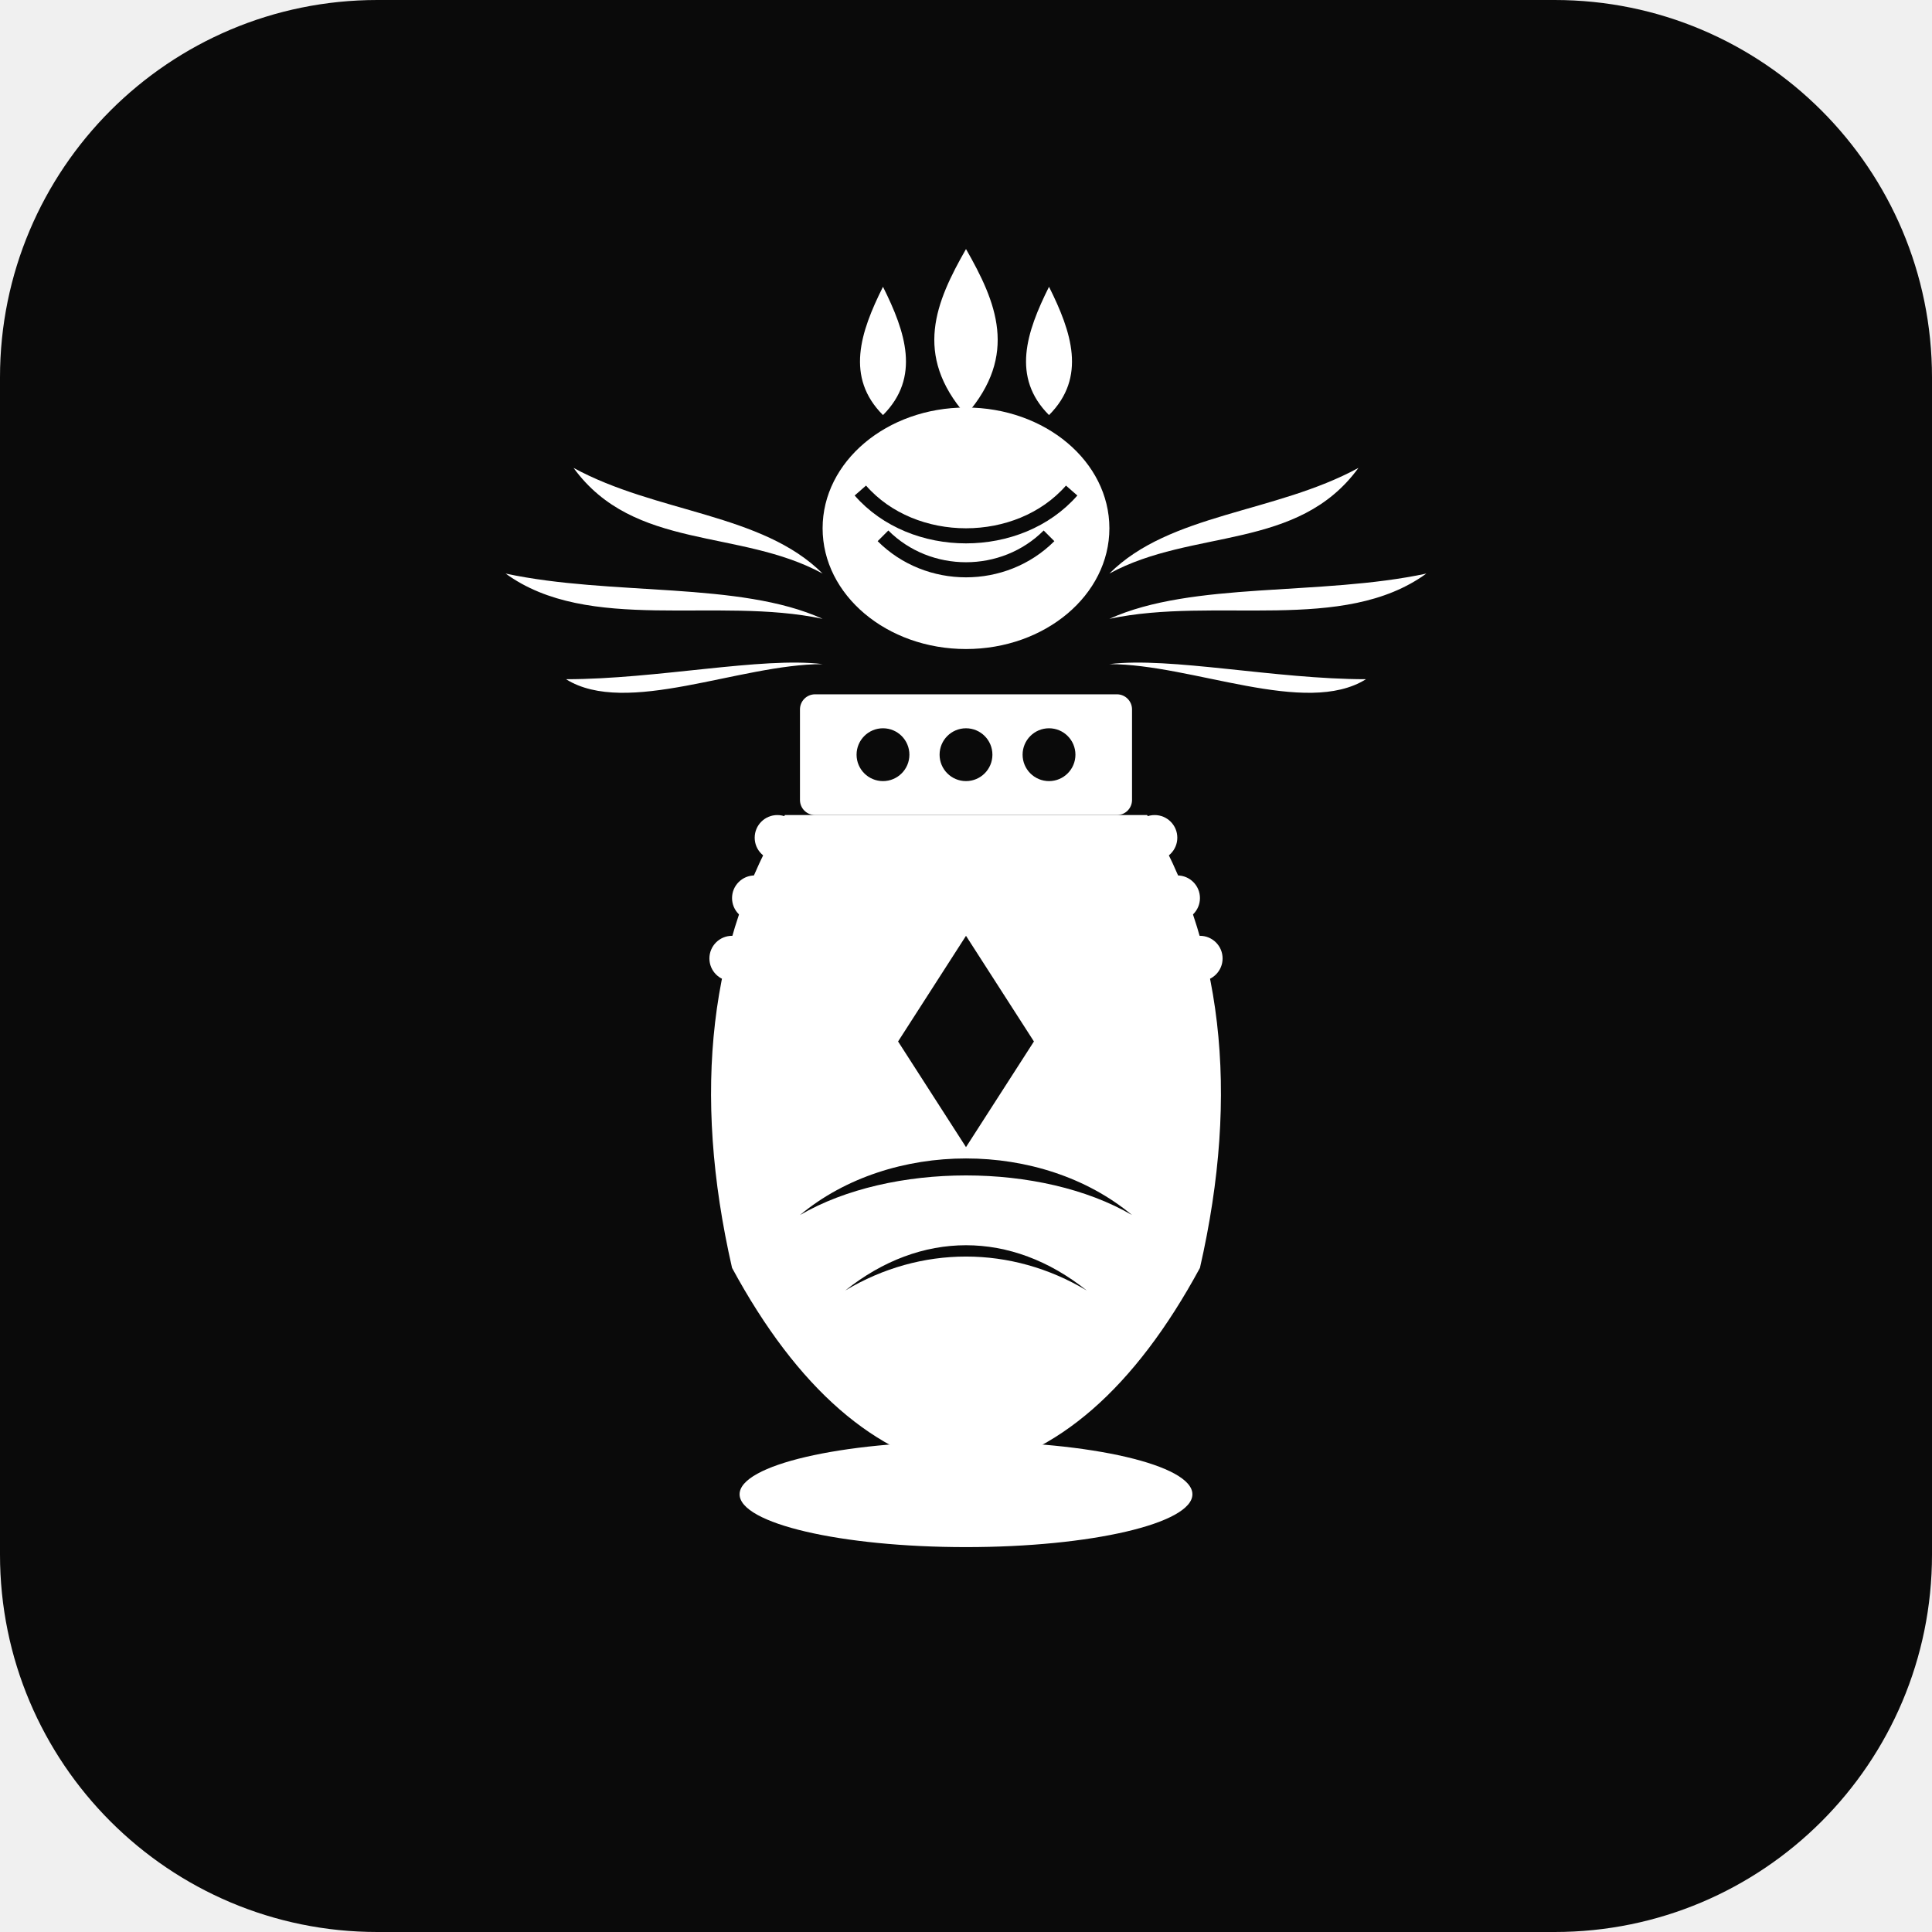
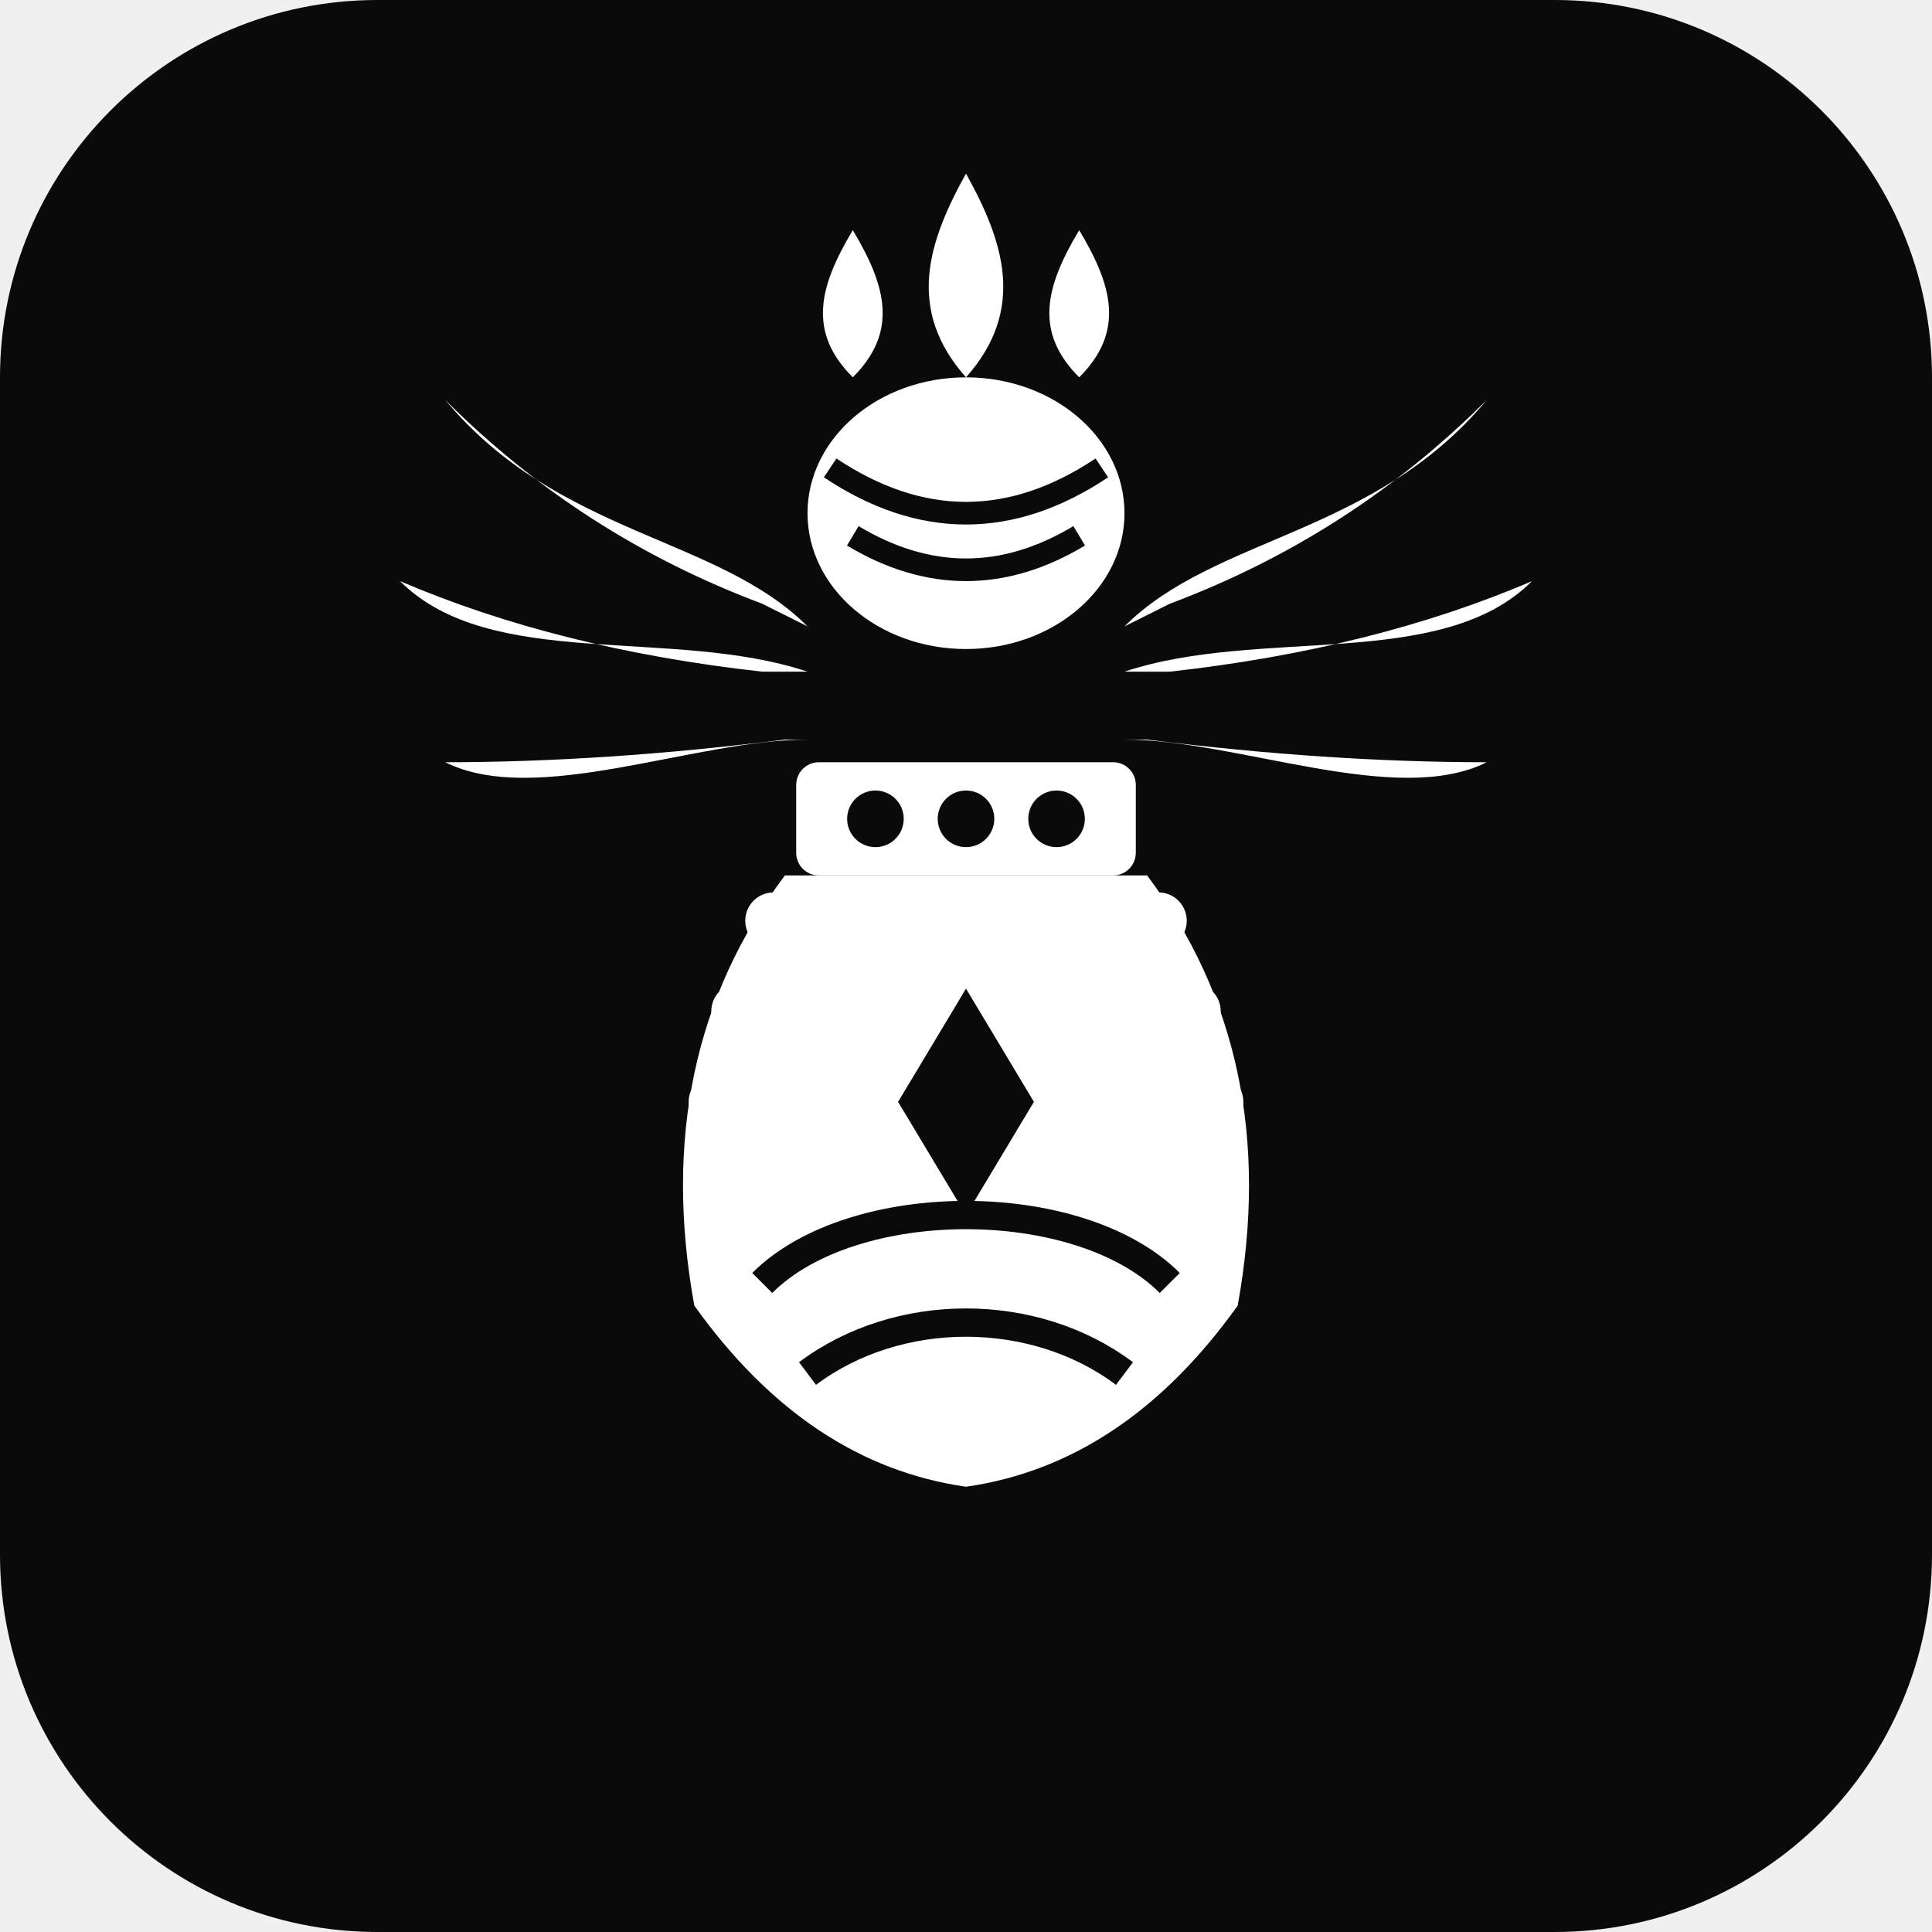
<svg xmlns="http://www.w3.org/2000/svg" viewBox="0 0 512 512" fill="none">
  <rect width="512" height="512" rx="100" fill="#0a0a0a" />
-   <g transform="translate(96, 66)" fill="white">
-     <path d="M160 0 C168 14, 174 28, 160 44 C146 28, 152 14, 160 0Z" />
-     <path d="M138 10 C144 22, 148 34, 138 44 C128 34, 132 22, 138 10Z" />
-     <path d="M182 10 C188 22, 192 34, 182 44 C172 34, 176 22, 182 10Z" />
-     <ellipse cx="160" cy="74" rx="38" ry="32" />
-     <path d="M132 64 C146 80, 174 80, 188 64" stroke="#0a0a0a" stroke-width="4" fill="none" />
-     <path d="M138 76 C150 88, 170 88, 182 76" stroke="#0a0a0a" stroke-width="4" fill="none" />
-     <path d="M122 86 C100 74, 72 80, 56 58 C78 70, 106 70, 122 86Z" />
-     <path d="M122 98 C94 92, 60 102, 38 86 C66 92, 100 88, 122 98Z" />
-     <path d="M122 110 C100 110, 70 124, 54 114 C78 114, 106 108, 122 110Z" />
-     <path d="M198 86 C220 74, 248 80, 264 58 C242 70, 214 70, 198 86Z" />
-     <path d="M198 98 C226 92, 260 102, 282 86 C254 92, 220 88, 198 98Z" />
-     <path d="M198 110 C220 110, 250 124, 266 114 C242 114, 214 108, 198 110Z" />
-     <rect x="116" y="118" width="88" height="32" rx="4" />
-     <circle cx="138" cy="134" r="7" fill="#0a0a0a" />
-     <circle cx="160" cy="134" r="7" fill="#0a0a0a" />
-     <circle cx="182" cy="134" r="7" fill="#0a0a0a" />
-     <circle cx="110" cy="156" r="6" />
-     <circle cx="104" cy="172" r="6" />
-     <circle cx="98" cy="188" r="6" />
-     <circle cx="210" cy="156" r="6" />
-     <circle cx="216" cy="172" r="6" />
-     <circle cx="222" cy="188" r="6" />
-     <path d="M112 150 Q82 200, 98 270 Q124 318, 160 324 Q196 318, 222 270 Q238 200, 208 150 L208 150 Q186 150, 160 150 Q134 150, 112 150Z" />
-     <path d="M116 256 C140 236, 180 236, 204 256 C180 242, 140 242, 116 256Z" fill="#0a0a0a" />
-     <path d="M128 276 C148 260, 172 260, 192 276 C172 264, 148 264, 128 276Z" fill="#0a0a0a" />
-     <path d="M160 182 L178 210 L160 238 L142 210 Z" fill="#0a0a0a" />
-     <ellipse cx="160" cy="330" rx="60" ry="14" />
+   <g transform="translate(106, 46)" fill="white">
+     <path d="M150 0 C160 18, 166 36, 150 54 C134 36, 140 18, 150 0Z" />
+     <path d="M120 15 C129 30, 132 42, 120 54 C108 42, 111 30, 120 15Z" />
+     <path d="M180 15 C189 30, 192 42, 180 54 C168 42, 171 30, 180 15Z" />
+     <ellipse cx="150" cy="90" rx="42" ry="36" />
+     <path d="M114 78 Q150 102, 186 78" stroke="#0a0a0a" stroke-width="6" fill="none" />
+     <path d="M120 96 Q150 114, 180 96" stroke="#0a0a0a" stroke-width="6" fill="none" />
+     <path d="M108 120 C84 96, 42 96, 12 60 Q48 96, 96 114 Z" />
+     <path d="M108 132 C72 120, 24 132, 0 108 Q42 126, 96 132 Z" />
+     <path d="M108 150 C78 150, 36 168, 12 156 Q54 156, 102 150 Z" />
+     <path d="M192 120 C216 96, 258 96, 288 60 Q252 96, 204 114 Z" />
+     <path d="M192 132 C228 120, 276 132, 300 108 Q258 126, 204 132 Z" />
+     <path d="M192 150 C222 150, 264 168, 288 156 Q246 156, 198 150 Z" />
+     <rect x="105" y="156" width="90" height="30" rx="6" />
+     <circle cx="126" cy="171" r="7.5" fill="#0a0a0a" />
+     <circle cx="150" cy="171" r="7.5" fill="#0a0a0a" />
+     <circle cx="174" cy="171" r="7.5" fill="#0a0a0a" />
+     <circle cx="99" cy="198" r="7.5" />
+     <circle cx="90" cy="222" r="7.5" />
+     <circle cx="84" cy="246" r="7.5" />
+     <circle cx="201" cy="198" r="7.5" />
+     <circle cx="210" cy="222" r="7.5" />
+     <circle cx="216" cy="246" r="7.5" />
+     <path d="M102 186 Q66 234, 78 300 Q108 342, 150 348 Q192 342, 222 300 Q234 234, 198 186 L198 186 Q174 186, 150 186 Q126 186, 102 186Z" />
+     <path d="M150 216 L168 246 L150 276 L132 246 Z" fill="#0a0a0a" />
+     <path d="M96 294 C120 270, 180 270, 204 294" stroke="#0a0a0a" stroke-width="7.5" fill="none" />
+     <path d="M108 318 C132 300, 168 300, 192 318" stroke="#0a0a0a" stroke-width="7.5" fill="none" />
  </g>
</svg>
